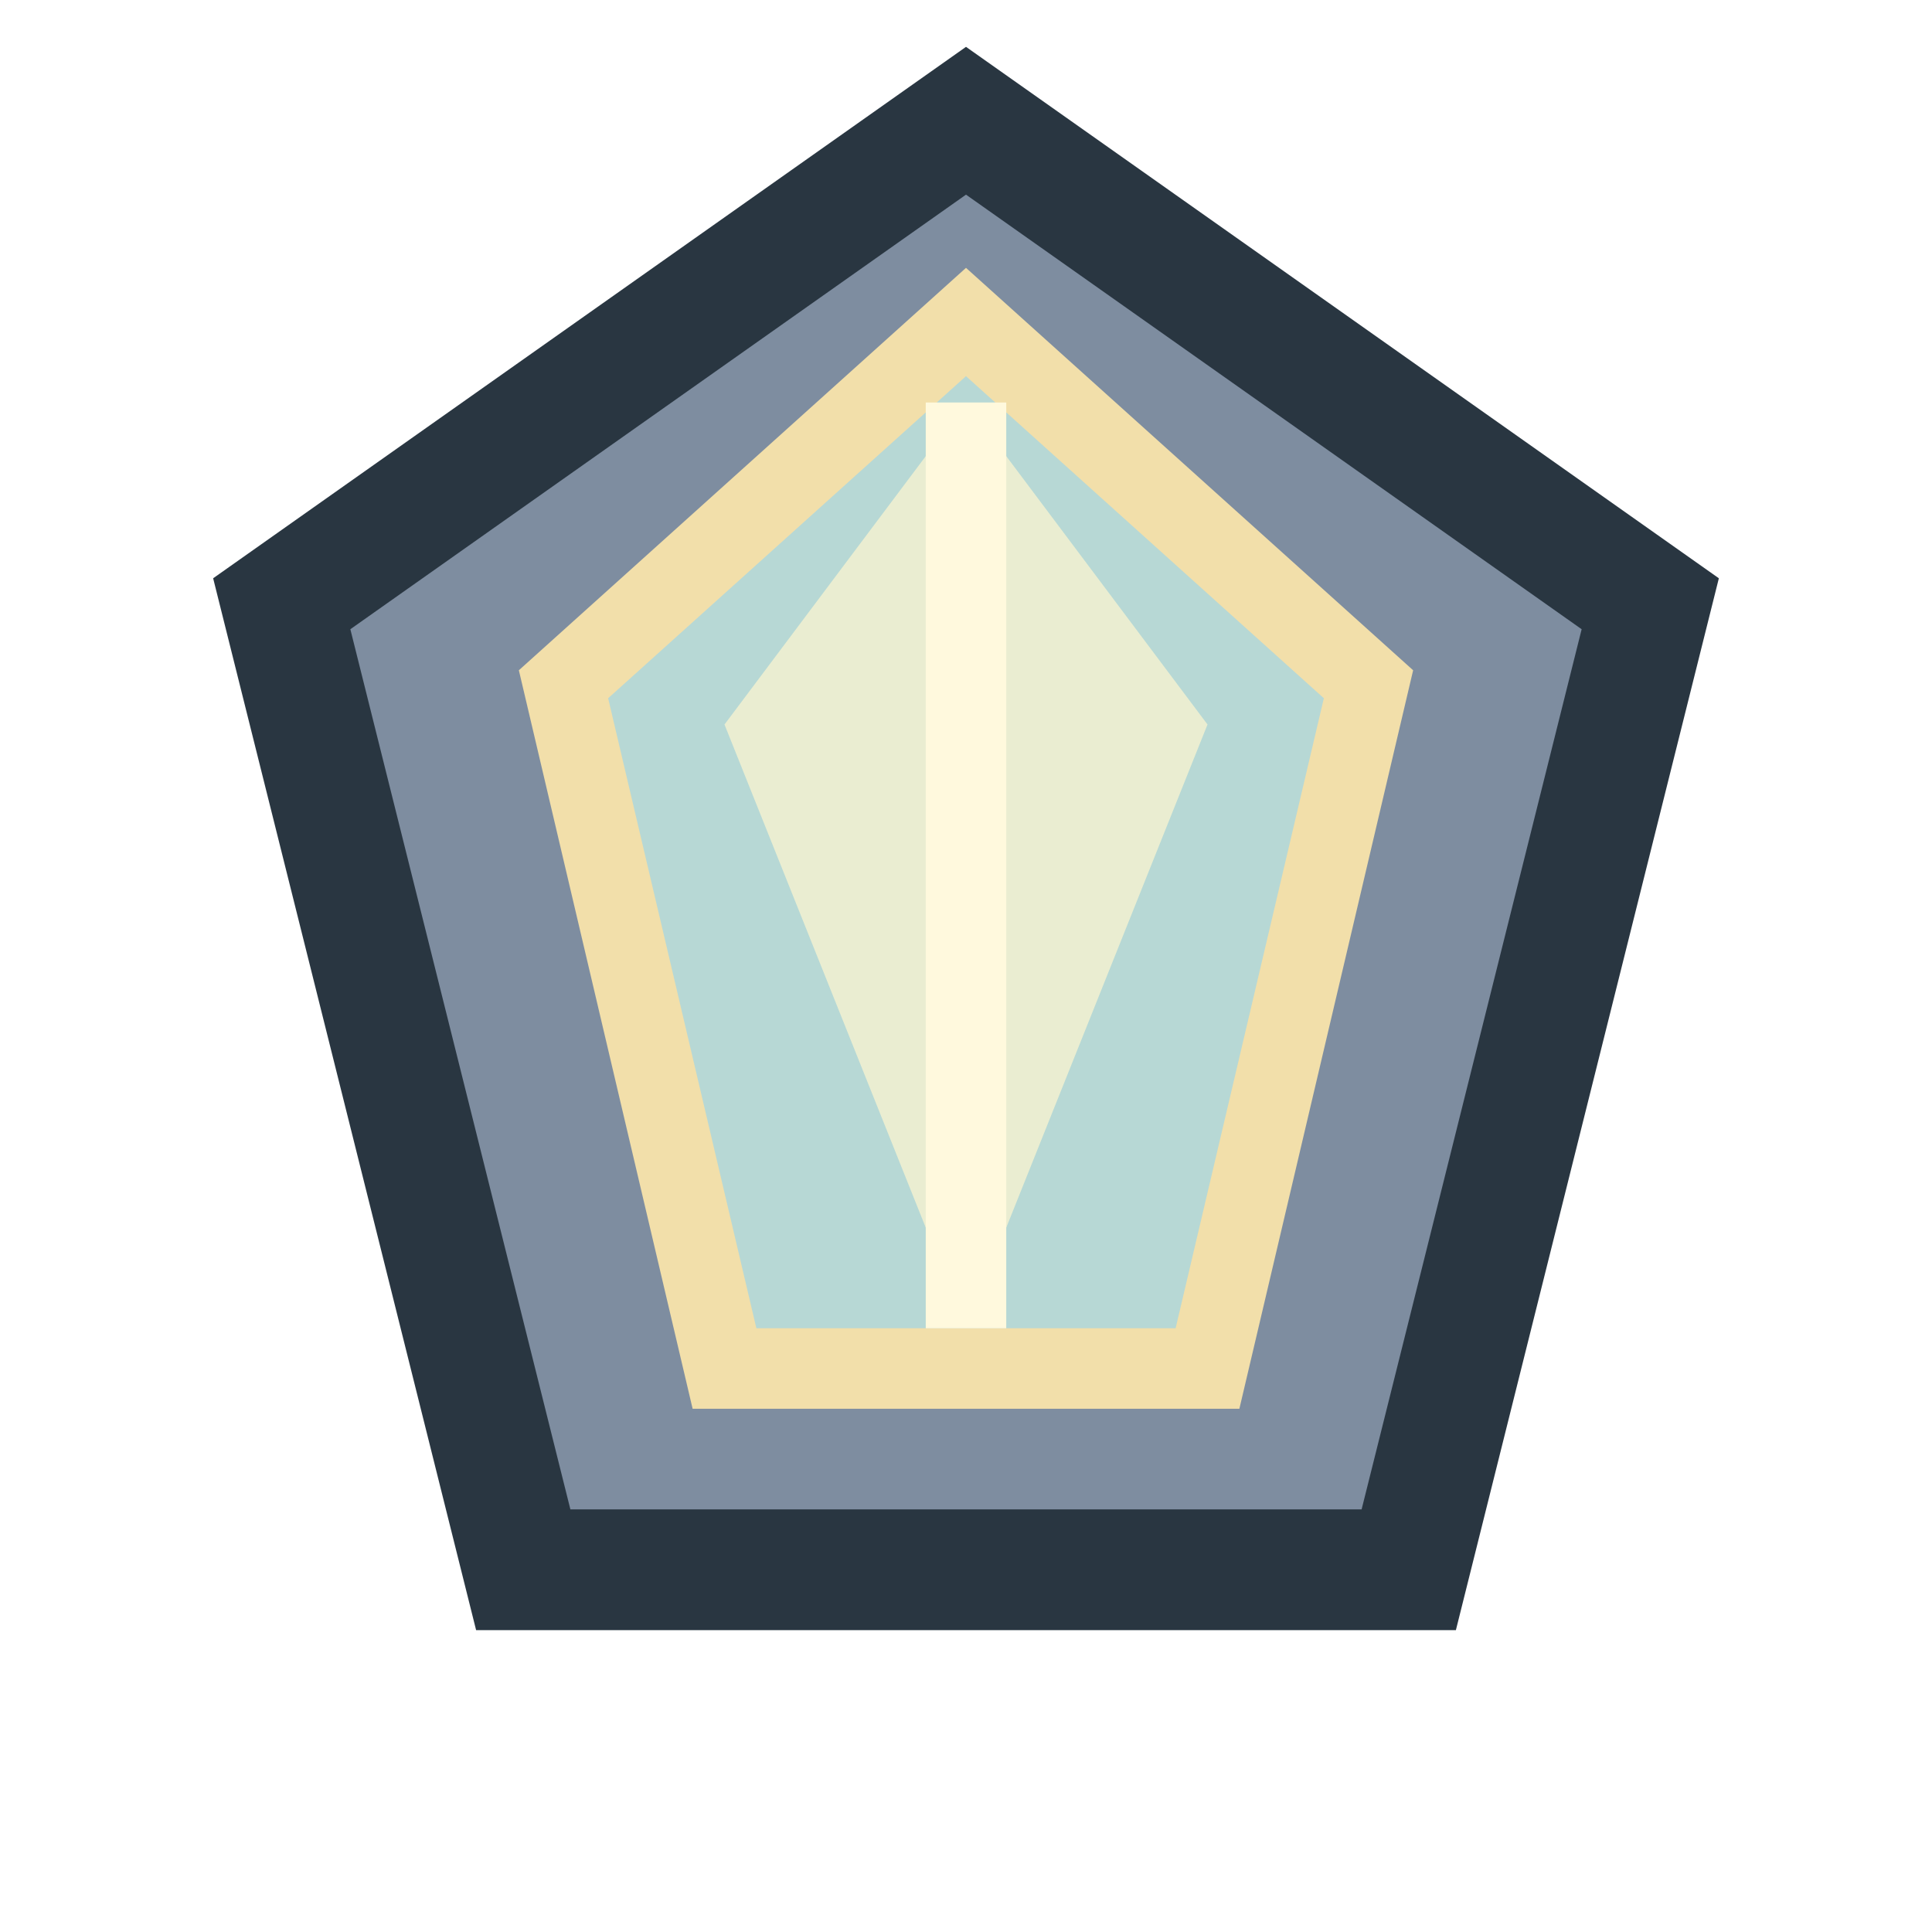
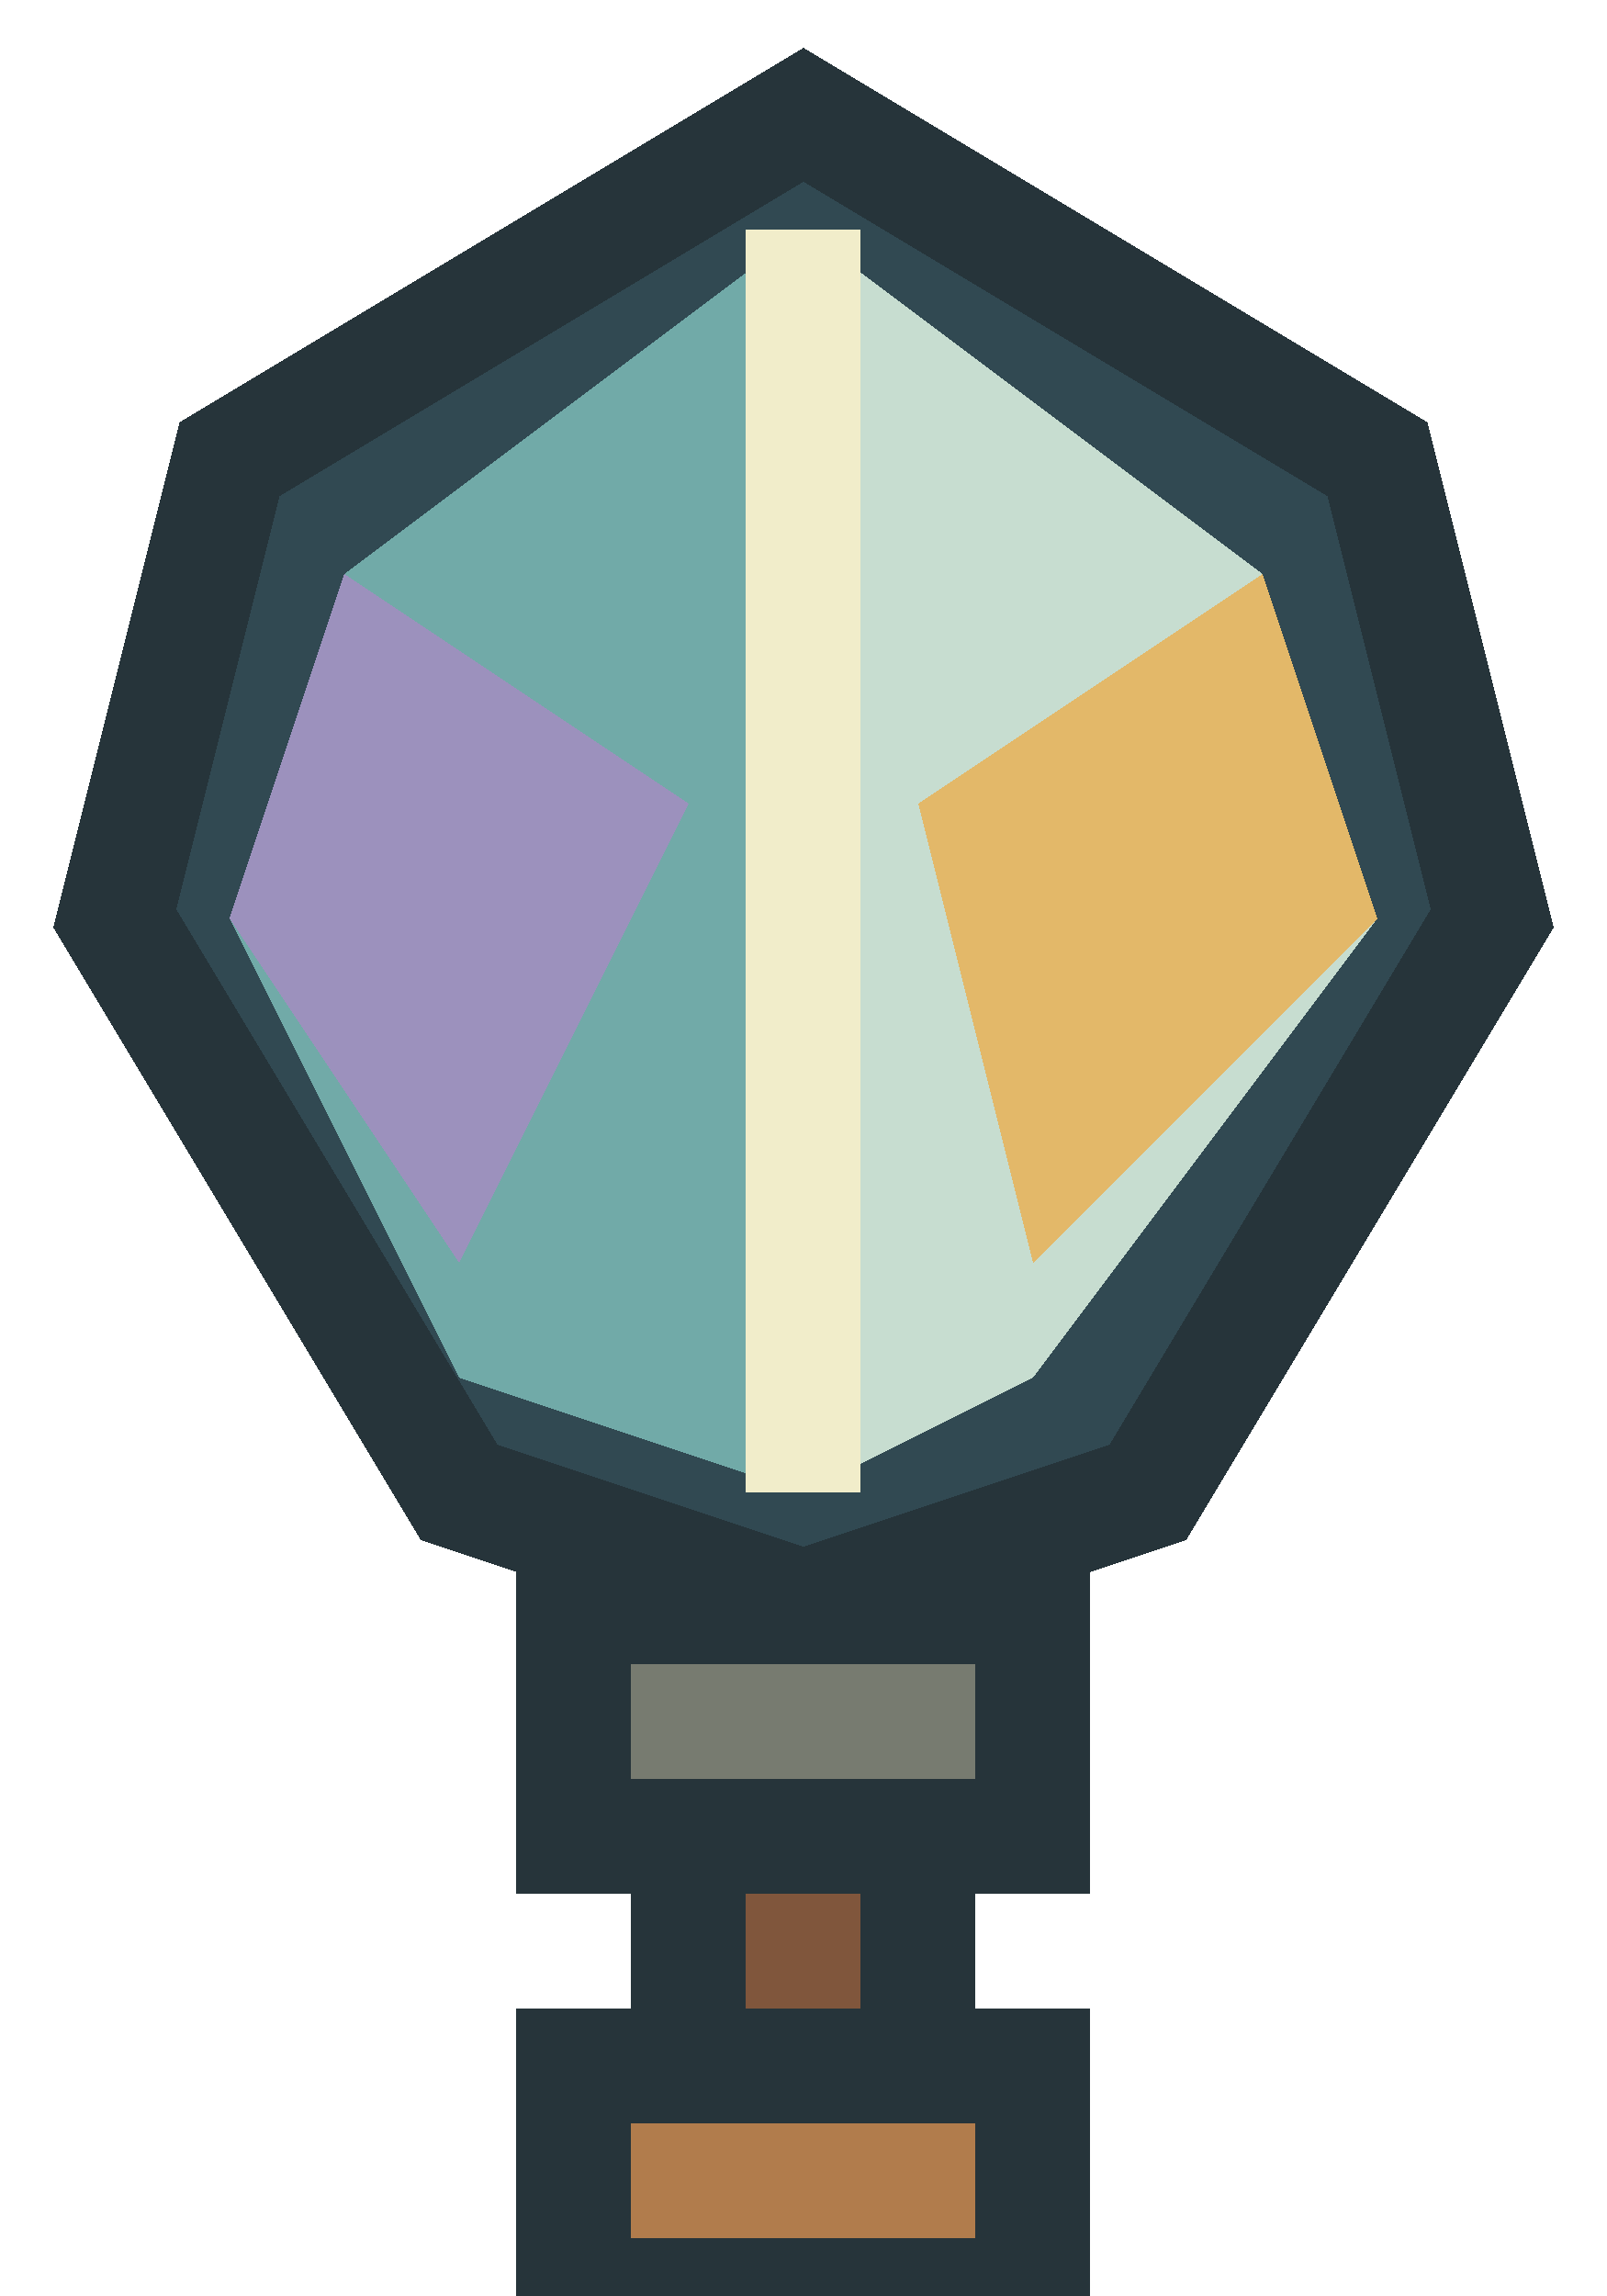
- <svg xmlns="http://www.w3.org/2000/svg" width="48" height="48" viewBox="0 0 48 48">
-   <path d="m24 3 17 12-6 24H13L7 15Z" fill="#7e8da0" stroke="#293641" stroke-width="3" />
-   <path d="m24 8 10 9-4 17H18l-4-17Z" fill="#b7d8d5" stroke="#f2dfaa" stroke-width="2" />
-   <path d="m24 10 6 8-6 15-6-15Z" fill="#f0f0d0" opacity=".9" />
-   <path d="M24 10v23" stroke="#fff9dd" stroke-width="2" />
+ <svg xmlns="http://www.w3.org/2000/svg" width="14" height="20" viewBox="0 0 14 20" shape-rendering="crispEdges">
+   <path d="M7 1 12 4 13 8 10 13 7 14 4 13 1 8 2 4Z" fill="#314952" stroke="#26343a" stroke-width="1" />
+   <path d="M7 2 7 13 4 12 2 8 3 5Z" fill="#71aaa8" />
+   <path d="M7 2 11 5 12 8 9 12 7 13Z" fill="#c7ddd0" />
+   <path d="M7 2V13" stroke="#f1edca" stroke-width="1" />
+   <path d="M3 5 6 7 4 11 2 8Z" fill="#9c91bd" />
+   <path d="M8 7 11 5 12 8 9 11Z" fill="#e3b869" />
+   <path d="M5 14H9V16H5Z" fill="#777b70" stroke="#26343a" stroke-width="1" />
+   <path d="M6 16H8V19H6Z" fill="#80563c" stroke="#26343a" stroke-width="1" />
+   <path d="M5 18H9V20H5Z" fill="#b17c4c" stroke="#26343a" stroke-width="1" />
</svg>
